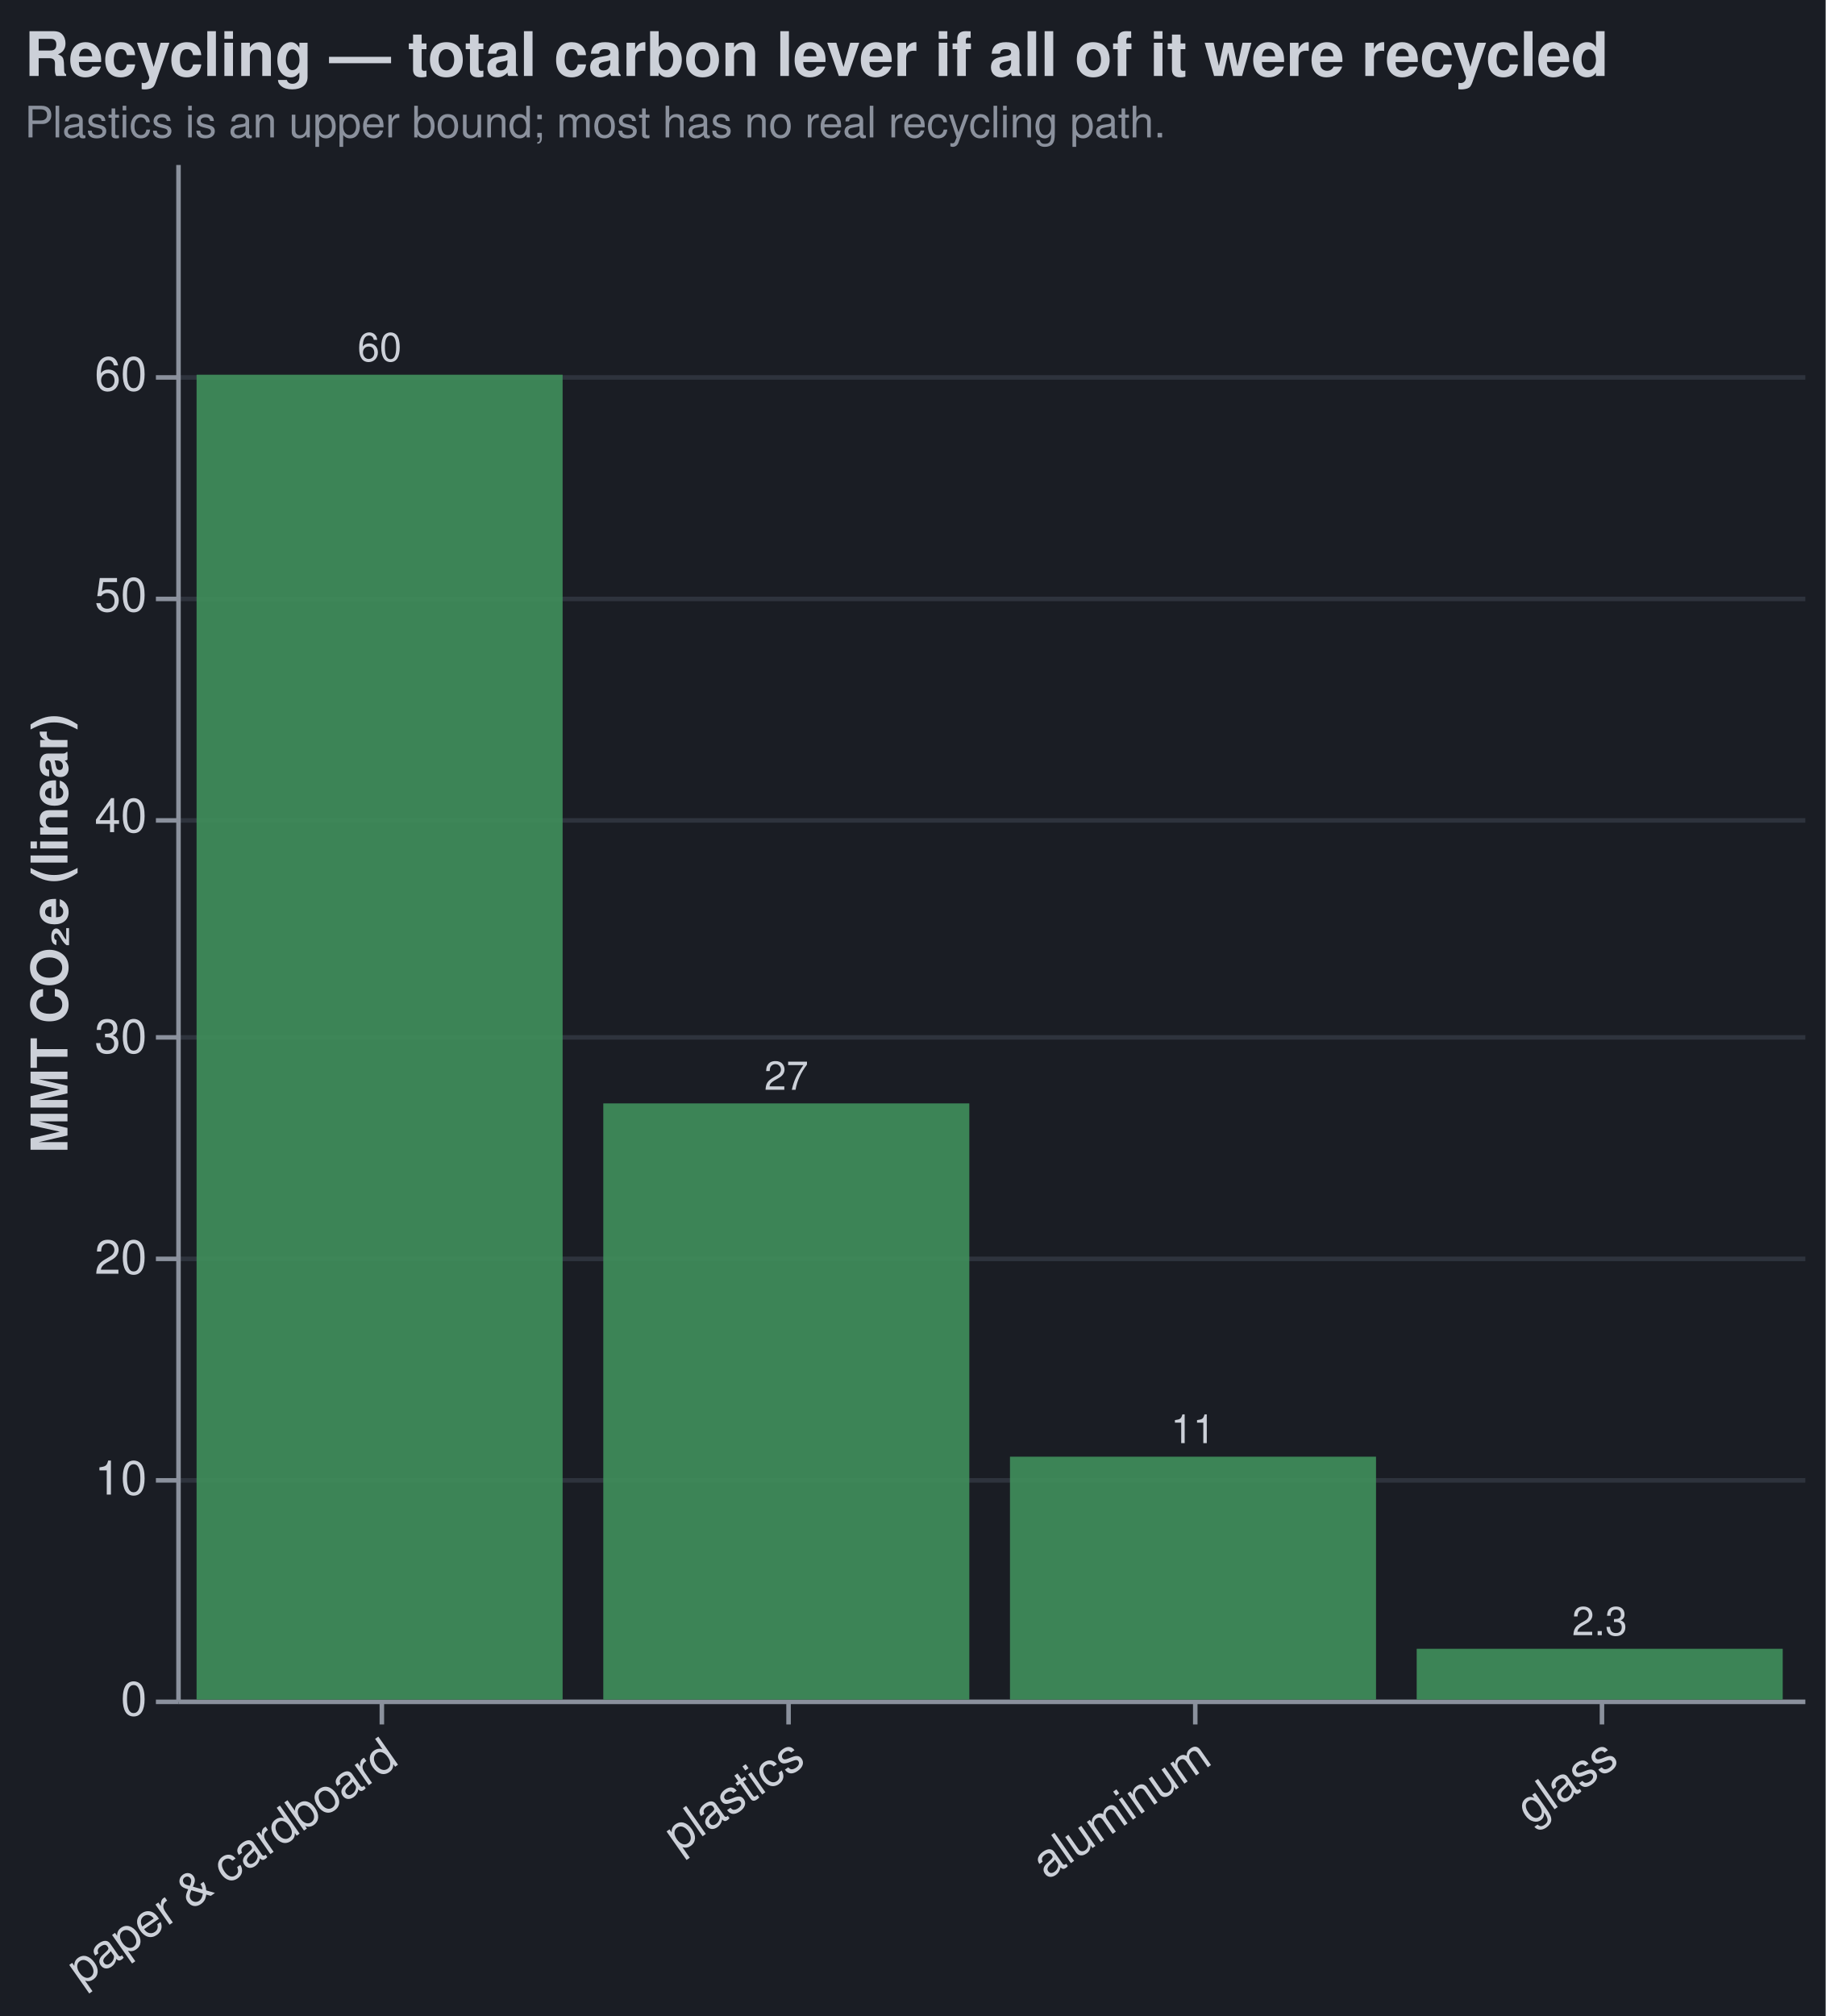
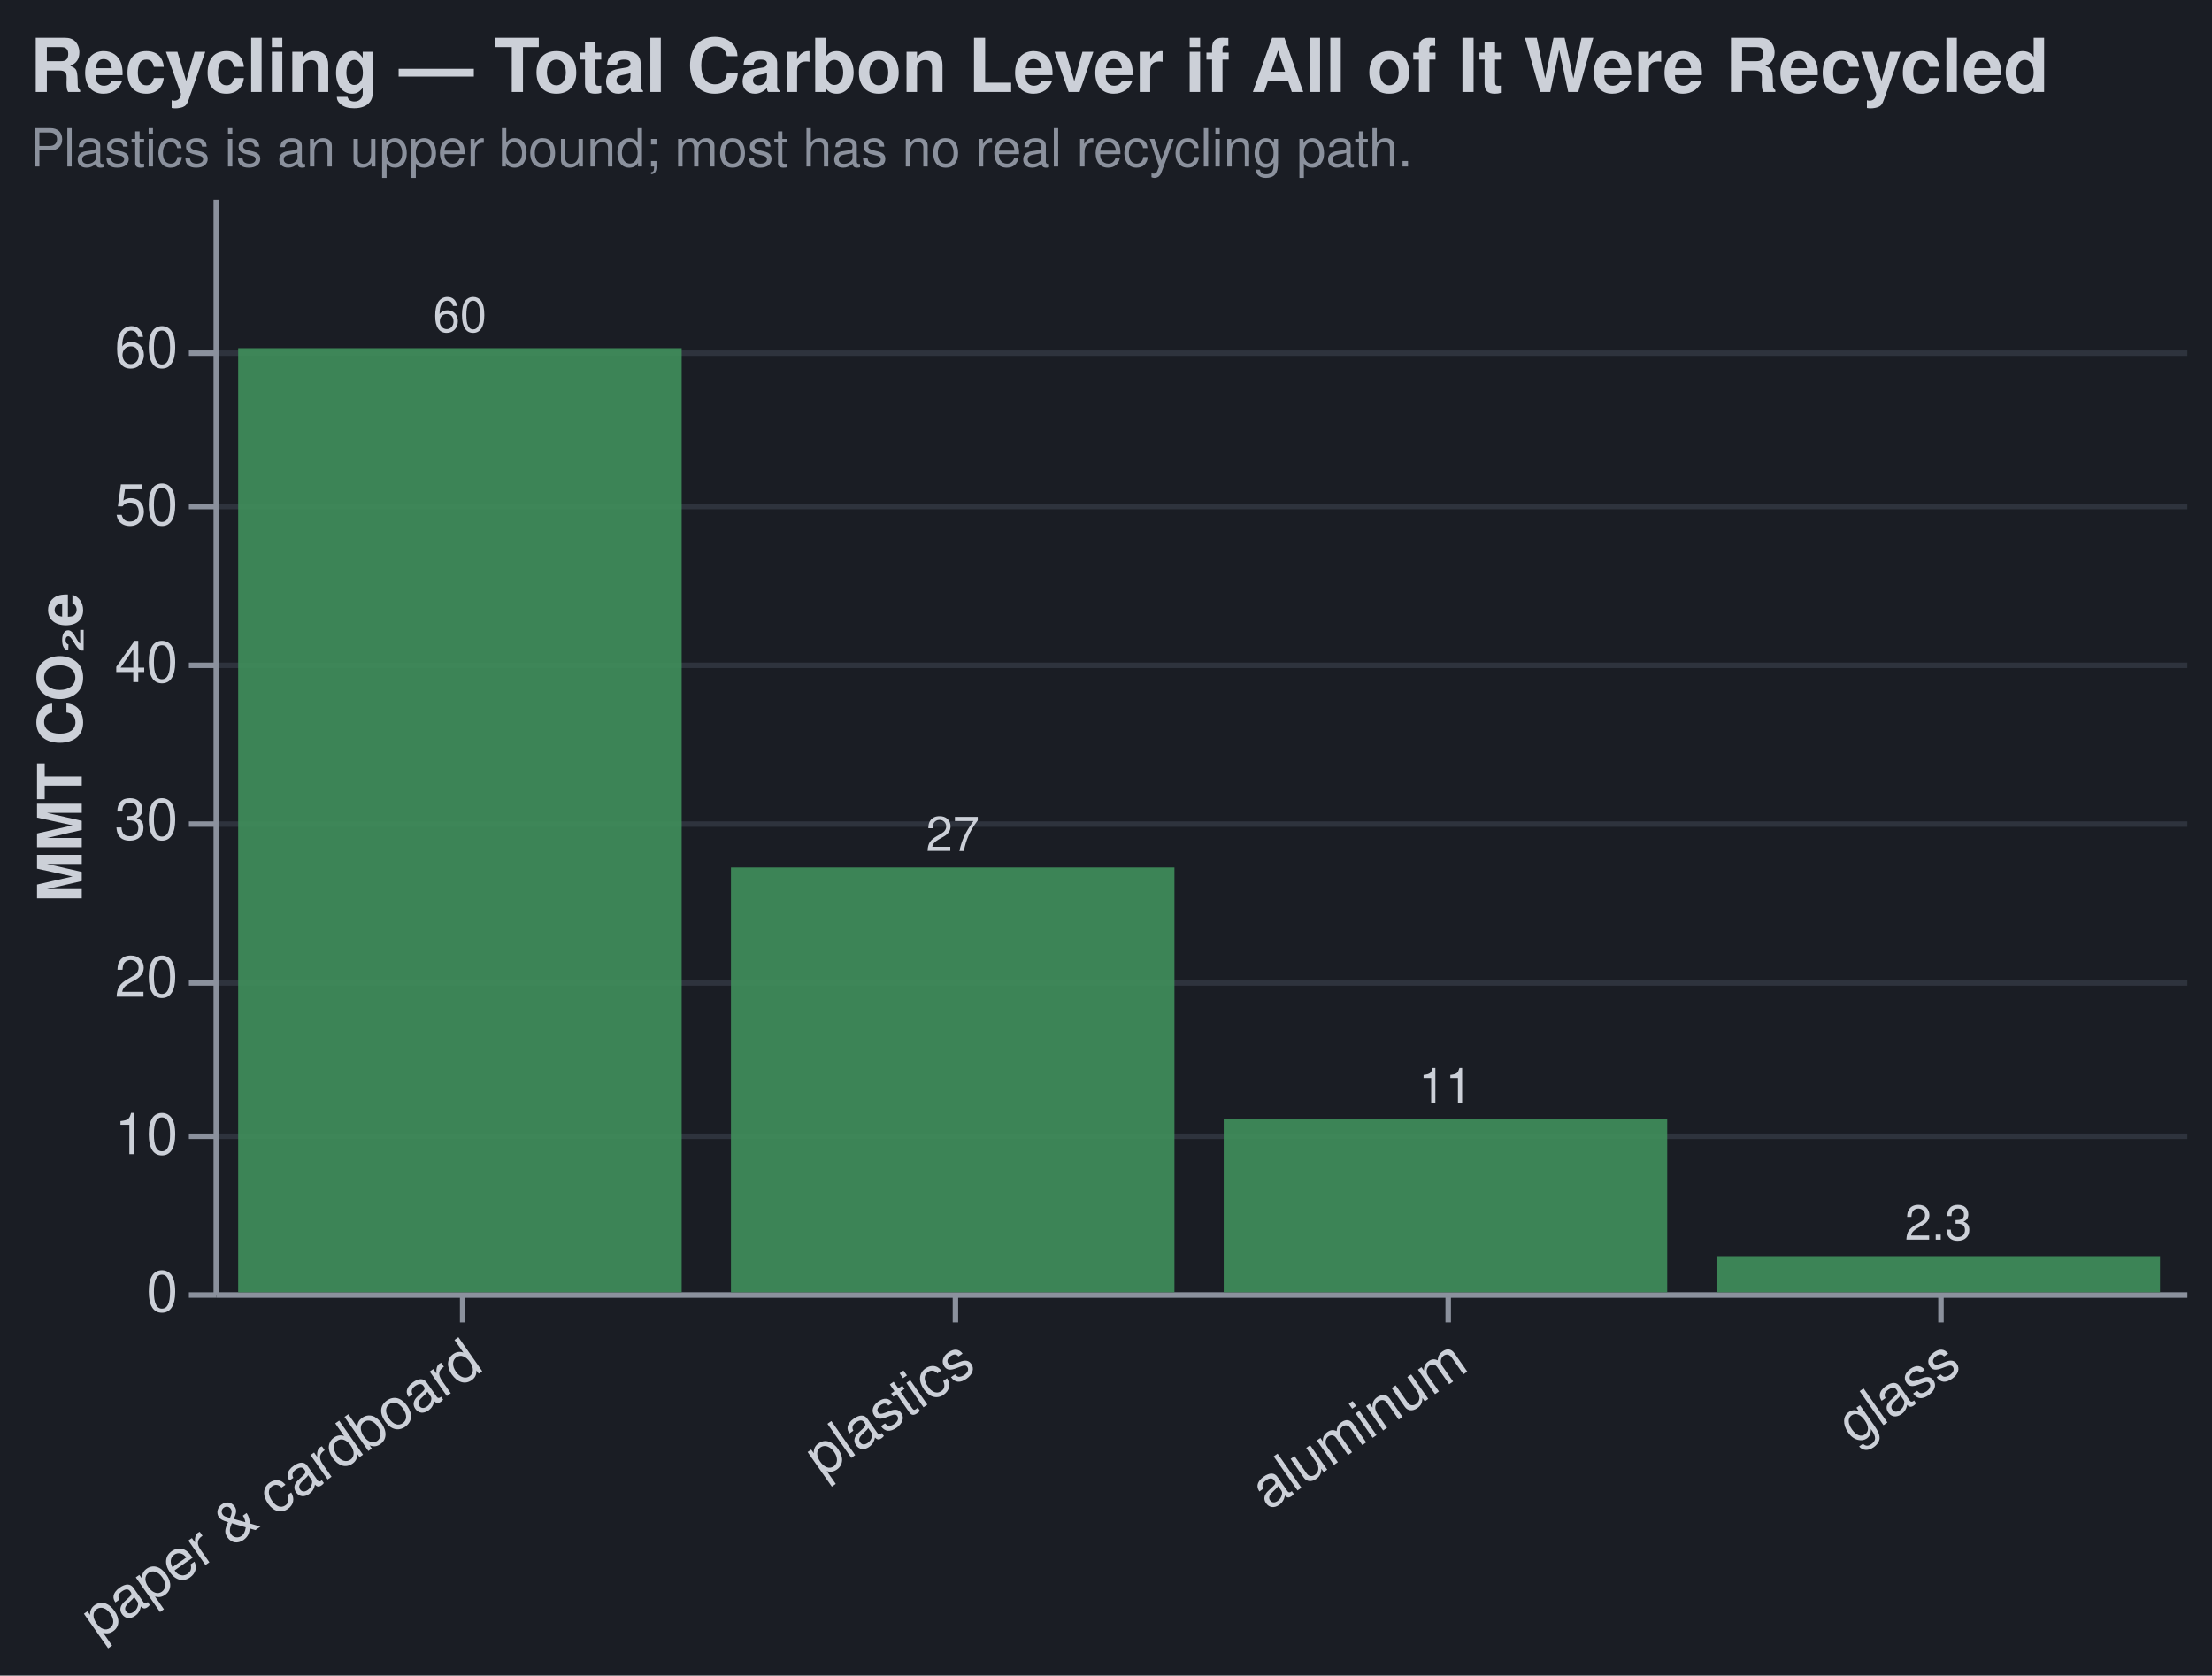
- <svg xmlns="http://www.w3.org/2000/svg" version="1.1" class="marks" width="404" height="446" viewBox="0 0 404 446">
-   <rect width="404" height="446" fill="#1a1d24" />
+ <svg xmlns="http://www.w3.org/2000/svg" version="1.1" class="marks" width="404" height="306" viewBox="0 0 404 306">
+   <rect width="404" height="306" fill="#1a1d24" />
  <g fill="none" stroke-miterlimit="10" transform="translate(39,36)">
    <g class="mark-group role-frame root" role="graphics-object" aria-roledescription="group mark container">
      <g transform="translate(0,0)">
-         <path class="background" aria-hidden="true" d="M0,0h360v340h-360Z" />
+         <path class="background" aria-hidden="true" d="M0,0h360v200h-360Z" />
        <g>
          <g class="mark-group role-axis" aria-hidden="true">
            <g transform="translate(0.5,0.5)">
              <path class="background" aria-hidden="true" d="M0,0h0v0h0Z" pointer-events="none" />
              <g>
                <g class="mark-rule role-axis-grid" pointer-events="none">
-                   <line transform="translate(0,340)" x2="360" y2="0" stroke="#2e333d" stroke-width="1" opacity="1" />
-                   <line transform="translate(0,291)" x2="360" y2="0" stroke="#2e333d" stroke-width="1" opacity="1" />
-                   <line transform="translate(0,242)" x2="360" y2="0" stroke="#2e333d" stroke-width="1" opacity="1" />
-                   <line transform="translate(0,193)" x2="360" y2="0" stroke="#2e333d" stroke-width="1" opacity="1" />
-                   <line transform="translate(0,145)" x2="360" y2="0" stroke="#2e333d" stroke-width="1" opacity="1" />
-                   <line transform="translate(0,96)" x2="360" y2="0" stroke="#2e333d" stroke-width="1" opacity="1" />
-                   <line transform="translate(0,47)" x2="360" y2="0" stroke="#2e333d" stroke-width="1" opacity="1" />
+                   <line transform="translate(0,200)" x2="360" y2="0" stroke="#2e333d" stroke-width="1" opacity="1" />
+                   <line transform="translate(0,171)" x2="360" y2="0" stroke="#2e333d" stroke-width="1" opacity="1" />
+                   <line transform="translate(0,143)" x2="360" y2="0" stroke="#2e333d" stroke-width="1" opacity="1" />
+                   <line transform="translate(0,114)" x2="360" y2="0" stroke="#2e333d" stroke-width="1" opacity="1" />
+                   <line transform="translate(0,85)" x2="360" y2="0" stroke="#2e333d" stroke-width="1" opacity="1" />
+                   <line transform="translate(0,56)" x2="360" y2="0" stroke="#2e333d" stroke-width="1" opacity="1" />
+                   <line transform="translate(0,28)" x2="360" y2="0" stroke="#2e333d" stroke-width="1" opacity="1" />
                </g>
              </g>
              <path class="foreground" aria-hidden="true" d="" pointer-events="none" display="none" />
            </g>
          </g>
          <g class="mark-group role-axis" role="graphics-symbol" aria-roledescription="axis" aria-label="X-axis for a discrete scale with 4 values: paper &amp; cardboard, plastics, aluminum, glass">
-             <g transform="translate(0.5,340.5)">
+             <g transform="translate(0.5,200.5)">
              <path class="background" aria-hidden="true" d="M0,0h0v0h0Z" pointer-events="none" />
              <g>
                <g class="mark-rule role-axis-tick" pointer-events="none">
                  <line transform="translate(45,0)" x2="0" y2="5" stroke="#8b919d" stroke-width="1" opacity="1" />
                  <line transform="translate(135,0)" x2="0" y2="5" stroke="#8b919d" stroke-width="1" opacity="1" />
                  <line transform="translate(225,0)" x2="0" y2="5" stroke="#8b919d" stroke-width="1" opacity="1" />
                  <line transform="translate(315,0)" x2="0" y2="5" stroke="#8b919d" stroke-width="1" opacity="1" />
                </g>
                <g class="mark-text role-axis-label" pointer-events="none">
                  <text text-anchor="end" transform="translate(44.5,7) rotate(325) translate(0,8)" font-family="system-ui, -apple-system, Segoe UI, Helvetica, Arial, sans-serif" font-size="10.4px" fill="#ccd0d8" opacity="1">paper &amp; cardboard</text>
                  <text text-anchor="end" transform="translate(134.5,7) rotate(325) translate(0,8)" font-family="system-ui, -apple-system, Segoe UI, Helvetica, Arial, sans-serif" font-size="10.4px" fill="#ccd0d8" opacity="1">plastics</text>
                  <text text-anchor="end" transform="translate(224.5,7) rotate(325) translate(0,8)" font-family="system-ui, -apple-system, Segoe UI, Helvetica, Arial, sans-serif" font-size="10.4px" fill="#ccd0d8" opacity="1">aluminum</text>
                  <text text-anchor="end" transform="translate(314.5,7) rotate(325) translate(0,8)" font-family="system-ui, -apple-system, Segoe UI, Helvetica, Arial, sans-serif" font-size="10.4px" fill="#ccd0d8" opacity="1">glass</text>
                </g>
                <g class="mark-rule role-axis-domain" pointer-events="none">
                  <line transform="translate(0,0)" x2="360" y2="0" stroke="#8b919d" stroke-width="1" opacity="1" />
                </g>
              </g>
              <path class="foreground" aria-hidden="true" d="" pointer-events="none" display="none" />
            </g>
          </g>
-           <g class="mark-group role-axis" role="graphics-symbol" aria-roledescription="axis" aria-label="Y-axis titled 'MMT CO₂e  (linear)' for a linear scale with values from 0 to 70">
+           <g class="mark-group role-axis" role="graphics-symbol" aria-roledescription="axis" aria-label="Y-axis titled 'MMT CO₂e' for a linear scale with values from 0 to 70">
            <g transform="translate(0.5,0.5)">
              <path class="background" aria-hidden="true" d="M0,0h0v0h0Z" pointer-events="none" />
              <g>
                <g class="mark-rule role-axis-tick" pointer-events="none">
-                   <line transform="translate(0,340)" x2="-5" y2="0" stroke="#8b919d" stroke-width="1" opacity="1" />
-                   <line transform="translate(0,291)" x2="-5" y2="0" stroke="#8b919d" stroke-width="1" opacity="1" />
-                   <line transform="translate(0,242)" x2="-5" y2="0" stroke="#8b919d" stroke-width="1" opacity="1" />
-                   <line transform="translate(0,193)" x2="-5" y2="0" stroke="#8b919d" stroke-width="1" opacity="1" />
-                   <line transform="translate(0,145)" x2="-5" y2="0" stroke="#8b919d" stroke-width="1" opacity="1" />
-                   <line transform="translate(0,96)" x2="-5" y2="0" stroke="#8b919d" stroke-width="1" opacity="1" />
-                   <line transform="translate(0,47)" x2="-5" y2="0" stroke="#8b919d" stroke-width="1" opacity="1" />
+                   <line transform="translate(0,200)" x2="-5" y2="0" stroke="#8b919d" stroke-width="1" opacity="1" />
+                   <line transform="translate(0,171)" x2="-5" y2="0" stroke="#8b919d" stroke-width="1" opacity="1" />
+                   <line transform="translate(0,143)" x2="-5" y2="0" stroke="#8b919d" stroke-width="1" opacity="1" />
+                   <line transform="translate(0,114)" x2="-5" y2="0" stroke="#8b919d" stroke-width="1" opacity="1" />
+                   <line transform="translate(0,85)" x2="-5" y2="0" stroke="#8b919d" stroke-width="1" opacity="1" />
+                   <line transform="translate(0,56)" x2="-5" y2="0" stroke="#8b919d" stroke-width="1" opacity="1" />
+                   <line transform="translate(0,28)" x2="-5" y2="0" stroke="#8b919d" stroke-width="1" opacity="1" />
                </g>
                <g class="mark-text role-axis-label" pointer-events="none">
-                   <text text-anchor="end" transform="translate(-7,343)" font-family="system-ui, -apple-system, Segoe UI, Helvetica, Arial, sans-serif" font-size="10.4px" fill="#ccd0d8" opacity="1">0</text>
-                   <text text-anchor="end" transform="translate(-7,294.1494)" font-family="system-ui, -apple-system, Segoe UI, Helvetica, Arial, sans-serif" font-size="10.4px" fill="#ccd0d8" opacity="1">10</text>
-                   <text text-anchor="end" transform="translate(-7,245.2989)" font-family="system-ui, -apple-system, Segoe UI, Helvetica, Arial, sans-serif" font-size="10.4px" fill="#ccd0d8" opacity="1">20</text>
-                   <text text-anchor="end" transform="translate(-7,196.4483)" font-family="system-ui, -apple-system, Segoe UI, Helvetica, Arial, sans-serif" font-size="10.4px" fill="#ccd0d8" opacity="1">30</text>
-                   <text text-anchor="end" transform="translate(-7,147.5977)" font-family="system-ui, -apple-system, Segoe UI, Helvetica, Arial, sans-serif" font-size="10.4px" fill="#ccd0d8" opacity="1">40</text>
-                   <text text-anchor="end" transform="translate(-7,98.74713)" font-family="system-ui, -apple-system, Segoe UI, Helvetica, Arial, sans-serif" font-size="10.4px" fill="#ccd0d8" opacity="1">50</text>
-                   <text text-anchor="end" transform="translate(-7,49.89655)" font-family="system-ui, -apple-system, Segoe UI, Helvetica, Arial, sans-serif" font-size="10.4px" fill="#ccd0d8" opacity="1">60</text>
+                   <text text-anchor="end" transform="translate(-7,203)" font-family="system-ui, -apple-system, Segoe UI, Helvetica, Arial, sans-serif" font-size="10.4px" fill="#ccd0d8" opacity="1">0</text>
+                   <text text-anchor="end" transform="translate(-7,174.2644)" font-family="system-ui, -apple-system, Segoe UI, Helvetica, Arial, sans-serif" font-size="10.4px" fill="#ccd0d8" opacity="1">10</text>
+                   <text text-anchor="end" transform="translate(-7,145.5287)" font-family="system-ui, -apple-system, Segoe UI, Helvetica, Arial, sans-serif" font-size="10.4px" fill="#ccd0d8" opacity="1">20</text>
+                   <text text-anchor="end" transform="translate(-7,116.7931)" font-family="system-ui, -apple-system, Segoe UI, Helvetica, Arial, sans-serif" font-size="10.4px" fill="#ccd0d8" opacity="1">30</text>
+                   <text text-anchor="end" transform="translate(-7,88.05747)" font-family="system-ui, -apple-system, Segoe UI, Helvetica, Arial, sans-serif" font-size="10.4px" fill="#ccd0d8" opacity="1">40</text>
+                   <text text-anchor="end" transform="translate(-7,59.32184)" font-family="system-ui, -apple-system, Segoe UI, Helvetica, Arial, sans-serif" font-size="10.4px" fill="#ccd0d8" opacity="1">50</text>
+                   <text text-anchor="end" transform="translate(-7,30.58621)" font-family="system-ui, -apple-system, Segoe UI, Helvetica, Arial, sans-serif" font-size="10.4px" fill="#ccd0d8" opacity="1">60</text>
                </g>
                <g class="mark-rule role-axis-domain" pointer-events="none">
-                   <line transform="translate(0,340)" x2="0" y2="-340" stroke="#8b919d" stroke-width="1" opacity="1" />
+                   <line transform="translate(0,200)" x2="0" y2="-200" stroke="#8b919d" stroke-width="1" opacity="1" />
                </g>
                <g class="mark-text role-axis-title" pointer-events="none">
-                   <text text-anchor="middle" transform="translate(-22.56797,170) rotate(-90) translate(0,-2)" font-family="system-ui, -apple-system, Segoe UI, Helvetica, Arial, sans-serif" font-size="11.2px" font-weight="bold" fill="#ccd0d8" opacity="1">MMT CO₂e  (linear)</text>
+                   <text text-anchor="middle" transform="translate(-22.56797,100) rotate(-90) translate(0,-2)" font-family="system-ui, -apple-system, Segoe UI, Helvetica, Arial, sans-serif" font-size="11.2px" font-weight="bold" fill="#ccd0d8" opacity="1">MMT CO₂e</text>
                </g>
              </g>
              <path class="foreground" aria-hidden="true" d="" pointer-events="none" display="none" />
            </g>
          </g>
          <g class="mark-rect role-mark layer_0_marks" role="graphics-object" aria-roledescription="rect mark container">
-             <path aria-label="item: paper &amp; cardboard; MMT CO₂e  (linear): 60" role="graphics-symbol" aria-roledescription="bar" d="M4.5,46.897h81v293.103h-81Z" fill="#3f8f5b" opacity="0.9" />
-             <path aria-label="item: plastics; MMT CO₂e  (linear): 27" role="graphics-symbol" aria-roledescription="bar" d="M94.5,208.103h81v131.897h-81Z" fill="#3f8f5b" opacity="0.9" />
-             <path aria-label="item: aluminum; MMT CO₂e  (linear): 11" role="graphics-symbol" aria-roledescription="bar" d="M184.5,286.264h81v53.736h-81Z" fill="#3f8f5b" opacity="0.9" />
-             <path aria-label="item: glass; MMT CO₂e  (linear): 2.3" role="graphics-symbol" aria-roledescription="bar" d="M274.5,328.764h81v11.236h-81Z" fill="#3f8f5b" opacity="0.9" />
+             <path aria-label="item: paper &amp; cardboard; MMT CO₂e: 60" role="graphics-symbol" aria-roledescription="bar" d="M4.5,27.586h81v172.414h-81Z" fill="#3f8f5b" opacity="0.9" />
+             <path aria-label="item: plastics; MMT CO₂e: 27" role="graphics-symbol" aria-roledescription="bar" d="M94.5,122.414h81v77.586h-81Z" fill="#3f8f5b" opacity="0.9" />
+             <path aria-label="item: aluminum; MMT CO₂e: 11" role="graphics-symbol" aria-roledescription="bar" d="M184.5,168.391h81v31.609h-81Z" fill="#3f8f5b" opacity="0.9" />
+             <path aria-label="item: glass; MMT CO₂e: 2.3" role="graphics-symbol" aria-roledescription="bar" d="M274.5,193.391h81v6.609h-81Z" fill="#3f8f5b" opacity="0.9" />
          </g>
          <g class="mark-rule role-mark layer_1_marks" role="graphics-symbol" aria-roledescription="rule mark container" />
          <g class="mark-text role-mark layer_2_marks" role="graphics-object" aria-roledescription="text mark container">
-             <text aria-label="item: paper &amp; cardboard; top: 60; label: 60" role="graphics-symbol" aria-roledescription="text mark" text-anchor="middle" transform="translate(45,43.89655)" font-family="system-ui, -apple-system, Segoe UI, Helvetica, Arial, sans-serif" font-size="8.8px" fill="#ccd0d8">60</text>
-             <text aria-label="item: plastics; top: 27; label: 27" role="graphics-symbol" aria-roledescription="text mark" text-anchor="middle" transform="translate(135,205.1034)" font-family="system-ui, -apple-system, Segoe UI, Helvetica, Arial, sans-serif" font-size="8.8px" fill="#ccd0d8">27</text>
-             <text aria-label="item: aluminum; top: 11; label: 11" role="graphics-symbol" aria-roledescription="text mark" text-anchor="middle" transform="translate(225,283.2644)" font-family="system-ui, -apple-system, Segoe UI, Helvetica, Arial, sans-serif" font-size="8.8px" fill="#ccd0d8">11</text>
-             <text aria-label="item: glass; top: 2.3; label: 2.3" role="graphics-symbol" aria-roledescription="text mark" text-anchor="middle" transform="translate(315,325.7644)" font-family="system-ui, -apple-system, Segoe UI, Helvetica, Arial, sans-serif" font-size="8.8px" fill="#ccd0d8">2.3</text>
+             <text aria-label="item: paper &amp; cardboard; top: 60; label: 60" role="graphics-symbol" aria-roledescription="text mark" text-anchor="middle" transform="translate(45,24.58621)" font-family="system-ui, -apple-system, Segoe UI, Helvetica, Arial, sans-serif" font-size="8.8px" fill="#ccd0d8">60</text>
+             <text aria-label="item: plastics; top: 27; label: 27" role="graphics-symbol" aria-roledescription="text mark" text-anchor="middle" transform="translate(135,119.4138)" font-family="system-ui, -apple-system, Segoe UI, Helvetica, Arial, sans-serif" font-size="8.8px" fill="#ccd0d8">27</text>
+             <text aria-label="item: aluminum; top: 11; label: 11" role="graphics-symbol" aria-roledescription="text mark" text-anchor="middle" transform="translate(225,165.3908)" font-family="system-ui, -apple-system, Segoe UI, Helvetica, Arial, sans-serif" font-size="8.8px" fill="#ccd0d8">11</text>
+             <text aria-label="item: glass; top: 2.3; label: 2.3" role="graphics-symbol" aria-roledescription="text mark" text-anchor="middle" transform="translate(315,190.3908)" font-family="system-ui, -apple-system, Segoe UI, Helvetica, Arial, sans-serif" font-size="8.8px" fill="#ccd0d8">2.3</text>
          </g>
          <g class="mark-group role-title">
            <g transform="translate(-33.56797,-30.2)">
              <path class="background" aria-hidden="true" d="M0,0h0v0h0Z" pointer-events="none" />
              <g>
-                 <g class="mark-text role-title-text" role="graphics-symbol" aria-roledescription="title" aria-label="Title text 'Recycling — total carbon lever if all of it were recycled'" pointer-events="none">
-                   <text text-anchor="start" transform="translate(0,11)" font-family="system-ui, -apple-system, Segoe UI, Helvetica, Arial, sans-serif" font-size="13.6px" font-weight="bold" fill="#ccd0d8" opacity="1">Recycling — total carbon lever if all of it were recycled</text>
+                 <g class="mark-text role-title-text" role="graphics-symbol" aria-roledescription="title" aria-label="Title text 'Recycling — Total Carbon Lever if All of It Were Recycled'" pointer-events="none">
+                   <text text-anchor="start" transform="translate(0,11)" font-family="system-ui, -apple-system, Segoe UI, Helvetica, Arial, sans-serif" font-size="13.6px" font-weight="bold" fill="#ccd0d8" opacity="1">Recycling — Total Carbon Lever if All of It Were Recycled</text>
                </g>
                <g class="mark-text role-title-subtitle" role="graphics-symbol" aria-roledescription="subtitle" aria-label="Subtitle text 'Plastics is an upper bound; most has no real recycling path.'" pointer-events="none">
                  <text text-anchor="start" transform="translate(0,24.6)" font-family="system-ui, -apple-system, Segoe UI, Helvetica, Arial, sans-serif" font-size="9.6px" fill="#8b919d" opacity="1">Plastics is an upper bound; most has no real recycling path.</text>
                </g>
              </g>
              <path class="foreground" aria-hidden="true" d="" pointer-events="none" display="none" />
            </g>
          </g>
        </g>
        <path class="foreground" aria-hidden="true" d="" display="none" />
      </g>
    </g>
  </g>
</svg>
